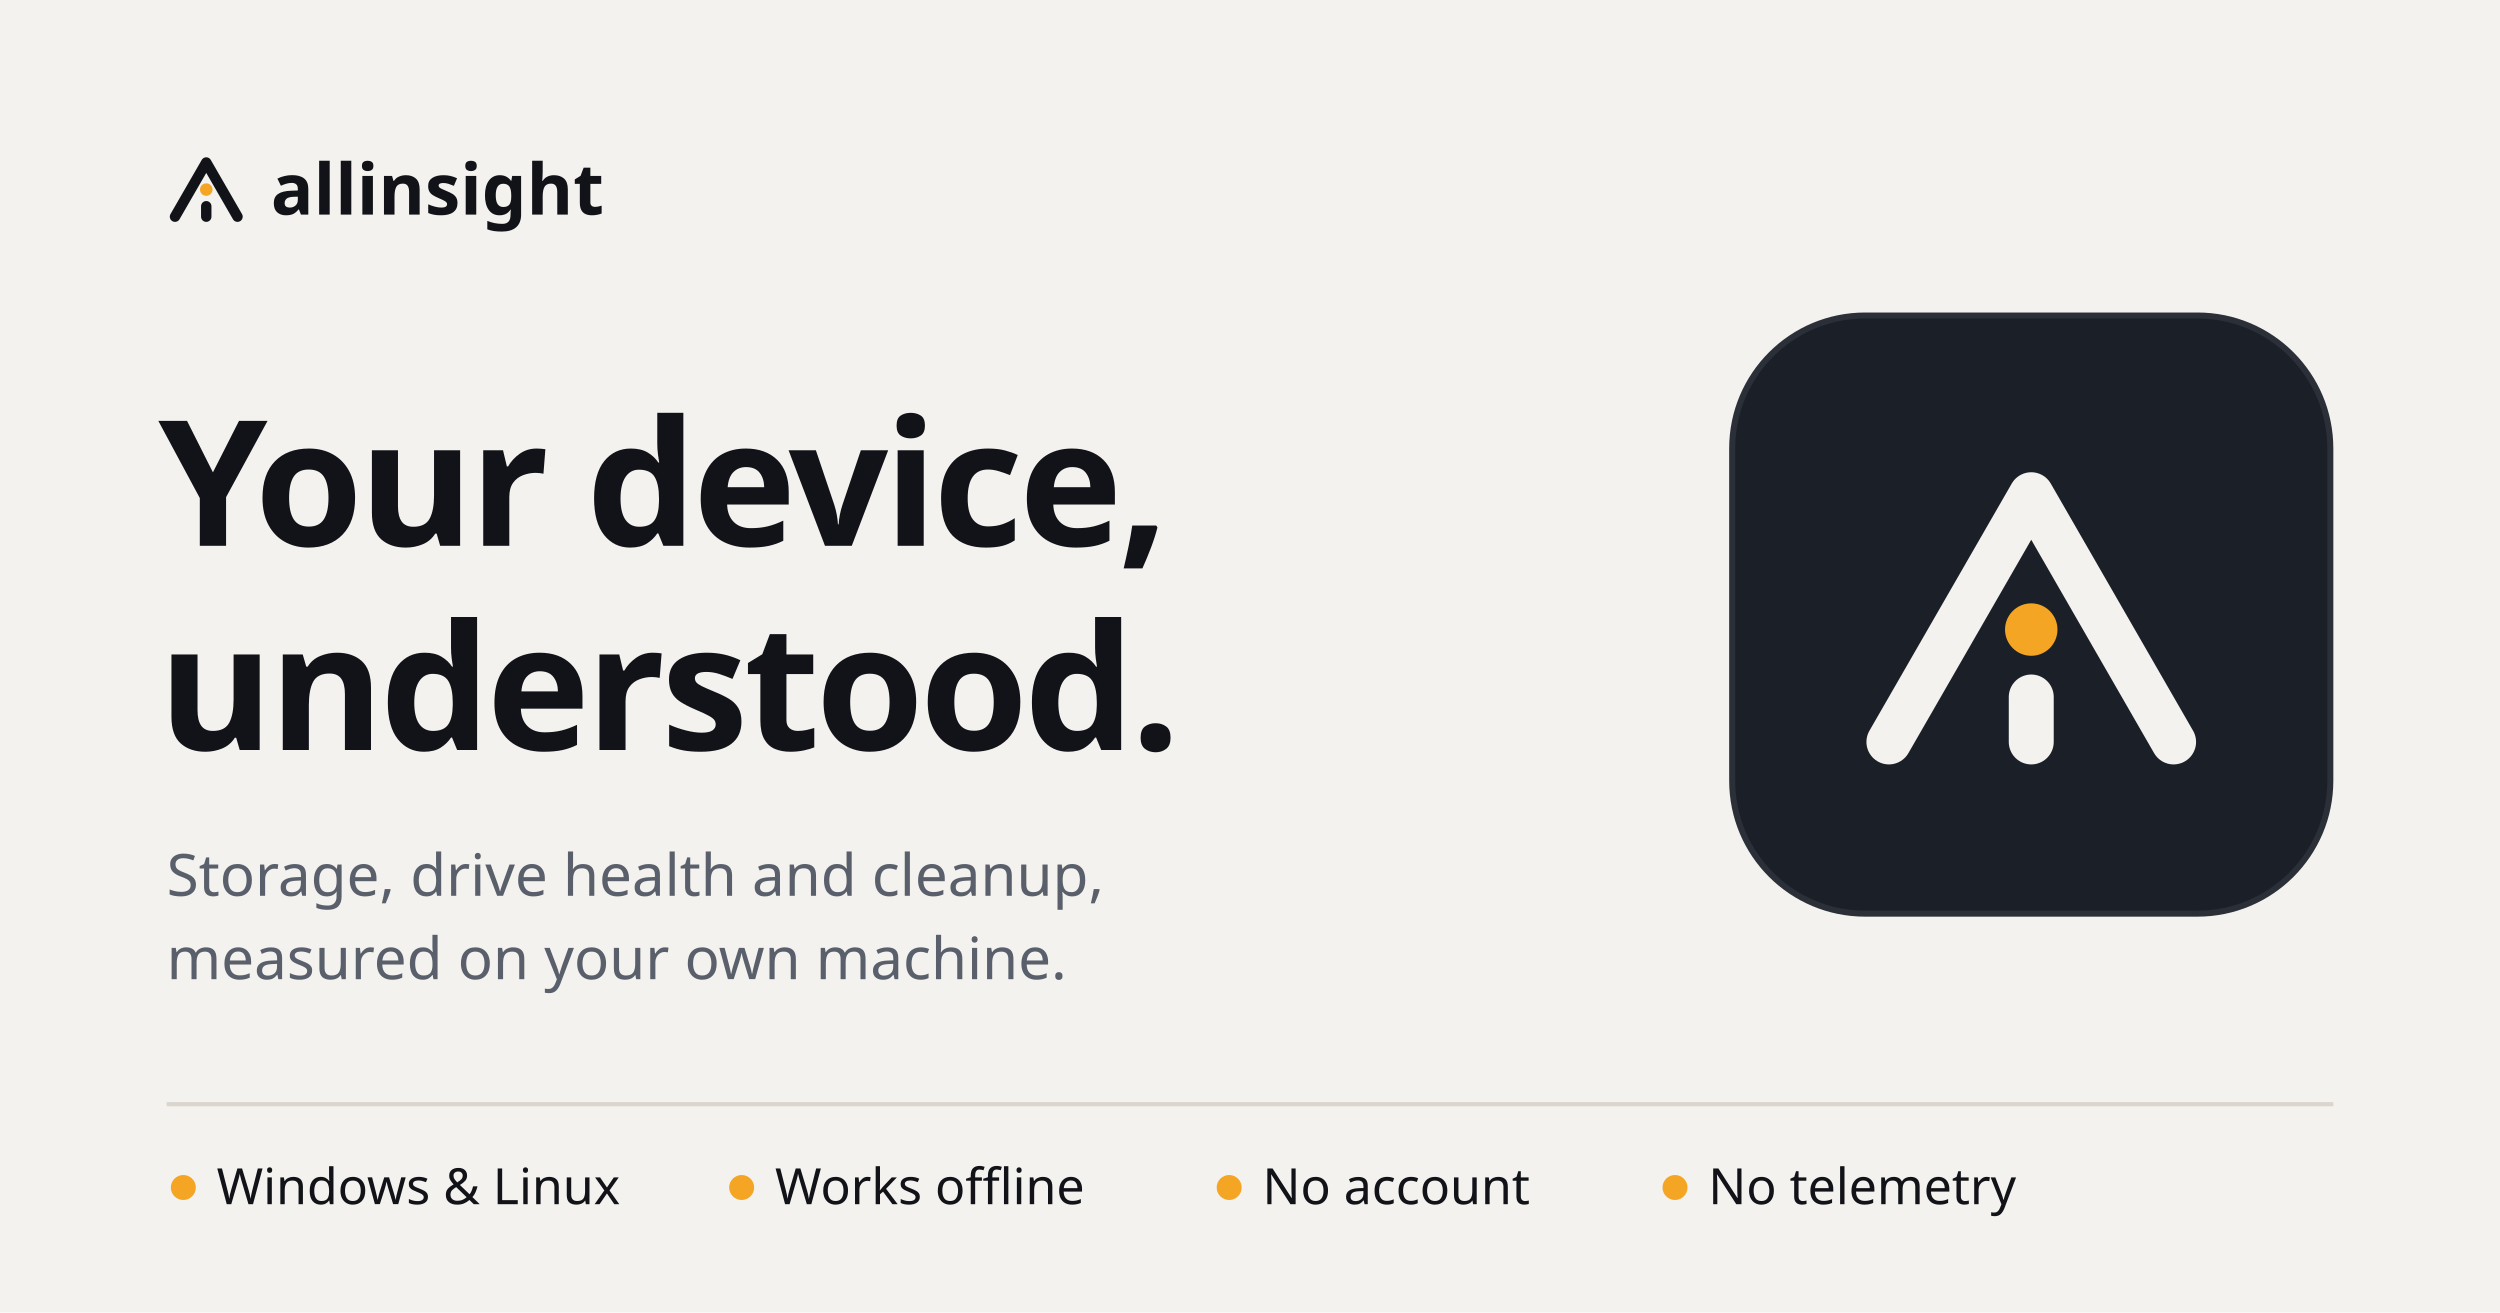
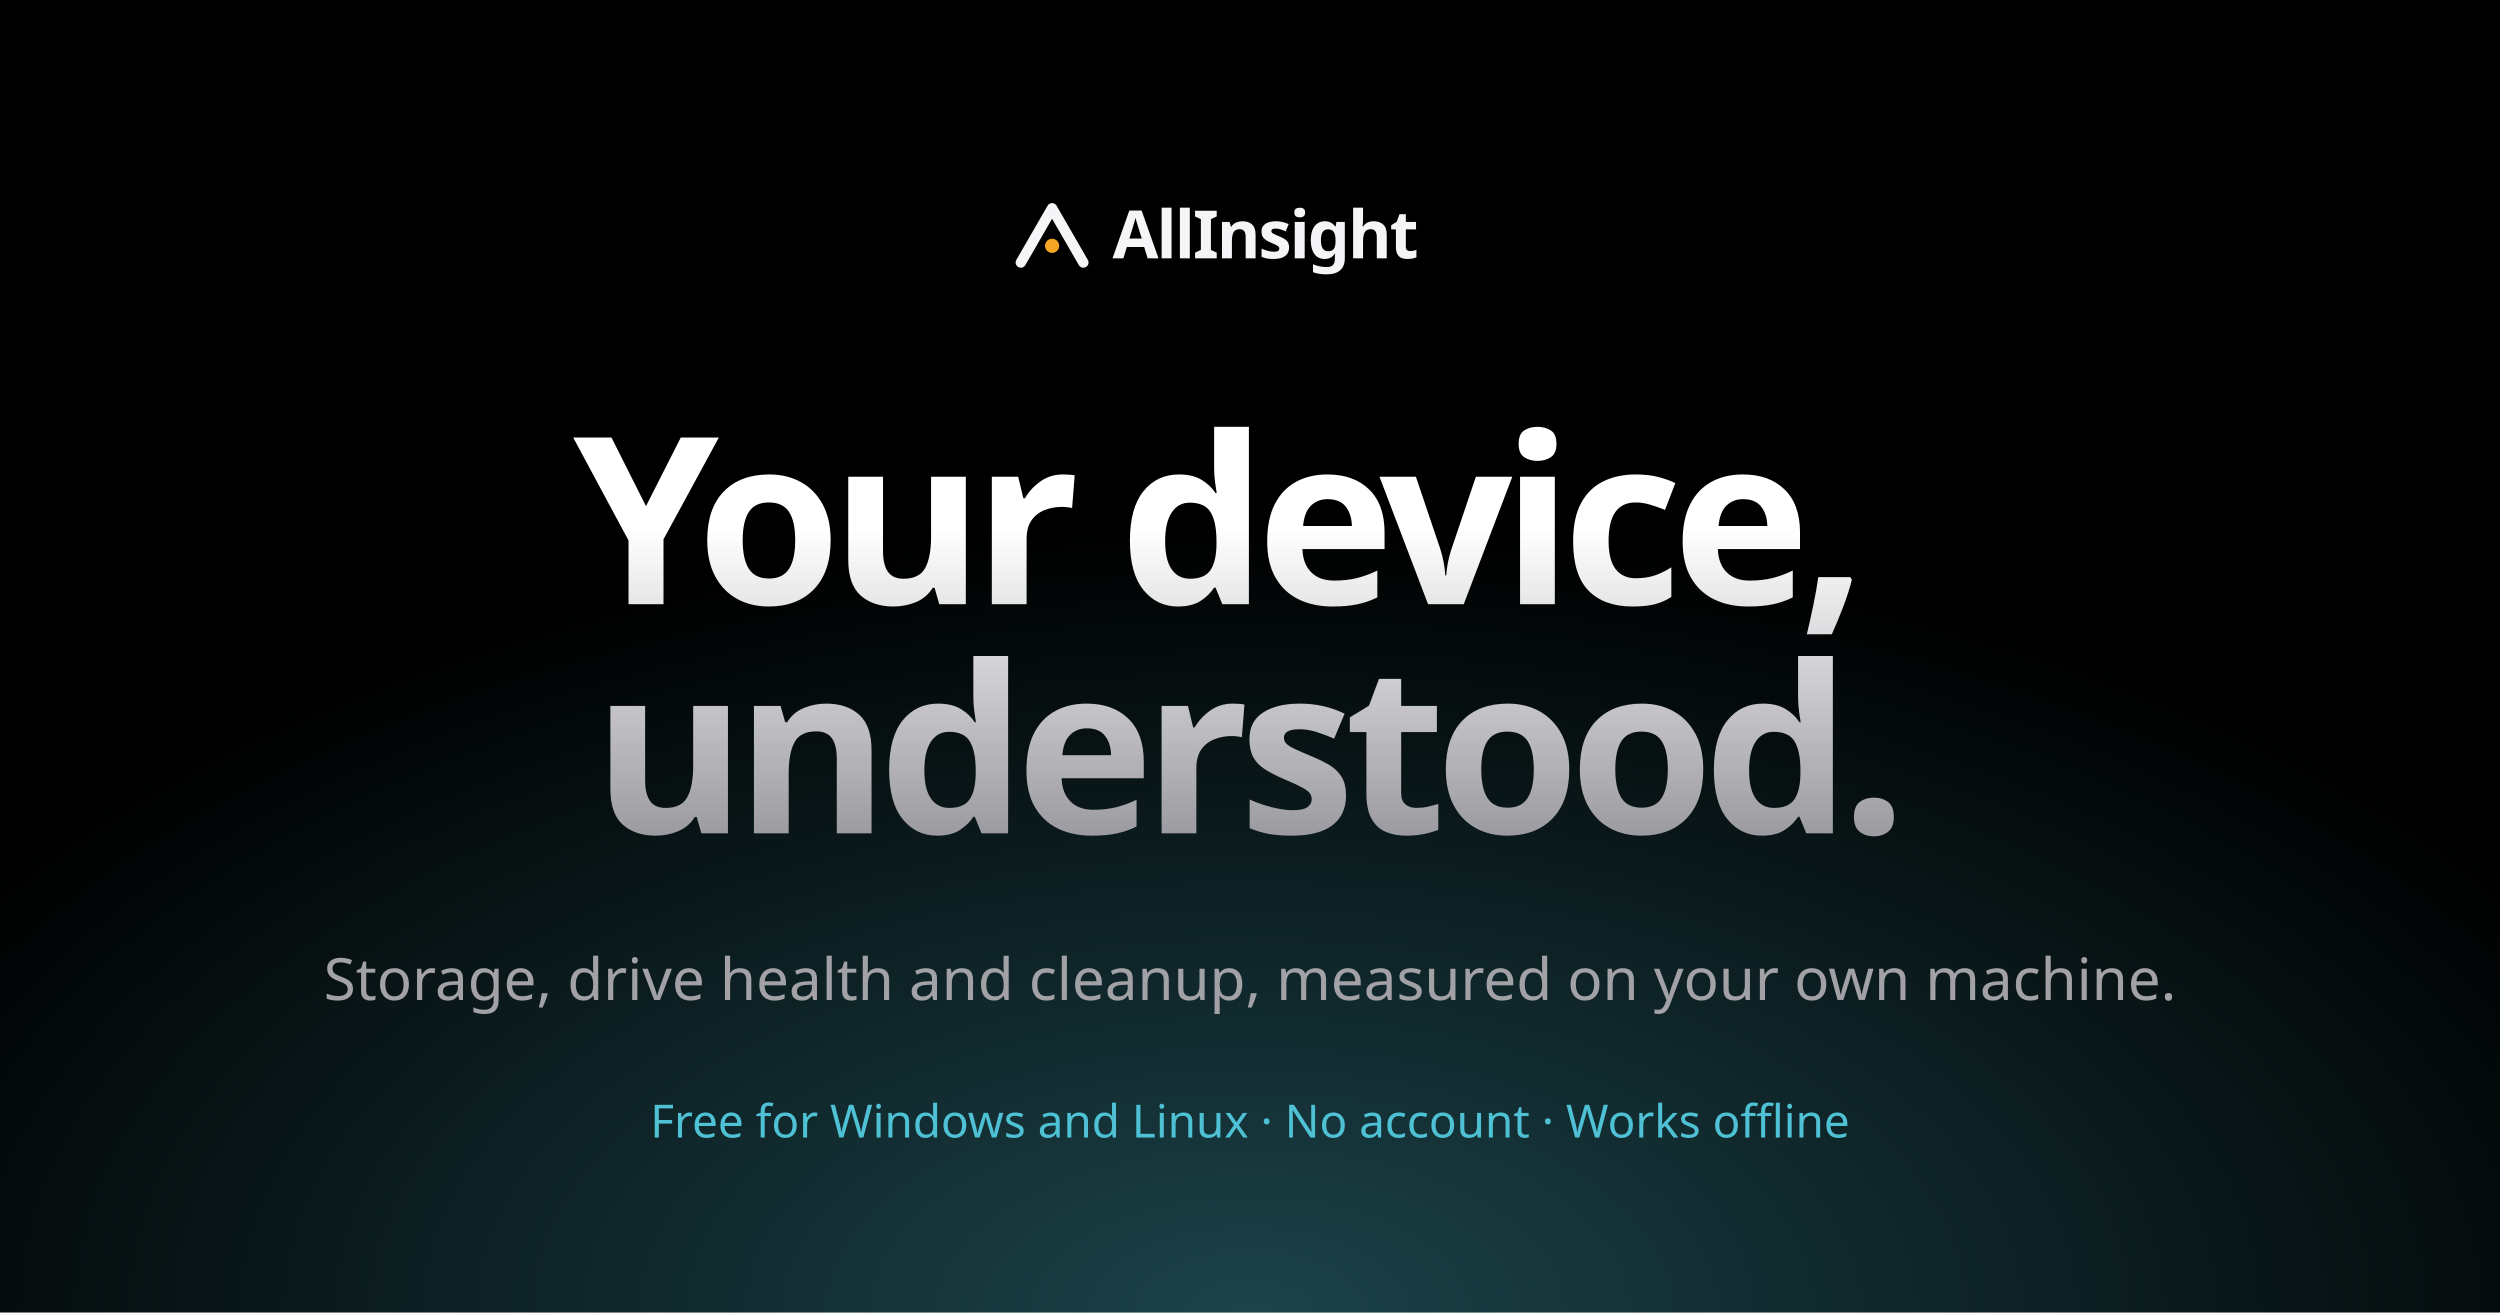
<svg xmlns="http://www.w3.org/2000/svg" viewBox="0 0 1200 630" width="1200" height="630">
-   <rect width="1200" height="630" fill="#F4F2EE" />
-   <g transform="translate(80 70)">
-     <path d="M4 34 L19 8 L34 34" fill="none" stroke="#111318" stroke-width="5" stroke-linecap="round" stroke-linejoin="round" />
-     <line x1="19" y1="29" x2="19" y2="34" stroke="#111318" stroke-width="5" stroke-linecap="round" />
-     <circle cx="19" cy="21" r="3" fill="#F5A524" />
-     <text x="50" y="33" font-family="Sora" font-size="34" font-weight="600" fill="#111318">allinsight</text>
+   <defs>
+     <linearGradient id="shine" x1="0" y1="0" x2="0" y2="1">
+       <stop offset="0.25" stop-color="#ffffff" />
+       <stop offset="1" stop-color="#9a9aa0" />
+     </linearGradient>
+     <radialGradient id="glow" cx="0.5" cy="1" r="0.6">
+       <stop offset="0" stop-color="#4fc1d4" stop-opacity="0.35" />
+       <stop offset="1" stop-color="#4fc1d4" stop-opacity="0" />
+     </radialGradient>
+   </defs>
+   <rect width="1200" height="630" fill="#000" />
+   <rect width="1200" height="630" fill="url(#glow)" />
+   <g transform="translate(486 92)">
+     <path d="M4 34 L19 8 L34 34" fill="none" stroke="#f5f5f7" stroke-width="5" stroke-linecap="round" stroke-linejoin="round" />
+     <circle cx="19" cy="26" r="3.4" fill="#f5a524" />
+     <text x="48" y="32" font-family="Instrument Sans" font-size="32" font-weight="600" font-stretch="95%" letter-spacing="-1" fill="#f5f5f7">AllInsight</text>
  </g>
-   <text font-family="Sora" font-weight="600" font-size="84" fill="#111318" letter-spacing="-2">
-     <tspan x="76" y="262">Your device,</tspan>
-     <tspan x="76" y="360">understood.</tspan>
+   <text text-anchor="middle" font-family="Instrument Sans" font-weight="600" font-stretch="88%" font-size="112" letter-spacing="-5" fill="url(#shine)">
+     <tspan x="600" y="290">Your device,</tspan>
+     <tspan x="600" y="400">understood.</tspan>
  </text>
-   <text font-family="Sora" font-weight="400" font-size="28" fill="#5A606B">
-     <tspan x="80" y="430">Storage, drive health and cleanup,</tspan>
-     <tspan x="80" y="470">measured on your own machine.</tspan>
-   </text>
-   <line x1="80" y1="530" x2="1120" y2="530" stroke="#DAD6CE" stroke-width="2" />
-   <g font-family="Sora" font-size="24" fill="#111318">
-     <circle cx="88" cy="570" r="6" fill="#F5A524" />
-     <text x="104" y="578">Windows &amp; Linux</text>
-     <circle cx="356" cy="570" r="6" fill="#F5A524" />
-     <text x="372" y="578">Works offline</text>
-     <circle cx="590" cy="570" r="6" fill="#F5A524" />
-     <text x="606" y="578">No account</text>
-     <circle cx="804" cy="570" r="6" fill="#F5A524" />
-     <text x="820" y="578">No telemetry</text>
-   </g>
-   <g transform="translate(830 150) scale(2.9)">
-     <rect x="0.5" y="0.5" width="99" height="99" rx="22" fill="#1B1F27" stroke="#2A2F38" stroke-width="1" />
-     <g transform="translate(19 19) scale(0.62)">
-       <path d="M12 84 L50 18 L88 84" fill="none" stroke="#F4F2EE" stroke-width="12" stroke-linecap="round" stroke-linejoin="round" />
-       <line x1="50" y1="72" x2="50" y2="84" stroke="#F4F2EE" stroke-width="12" stroke-linecap="round" />
-       <circle cx="50" cy="54" r="7" fill="#F5A524" />
-     </g>
-   </g>
+   <text x="600" y="480" text-anchor="middle" font-family="Instrument Sans" font-size="28" fill="#a1a1a6">Storage, drive health and cleanup, measured on your own machine.</text>
+   <text x="600" y="546" text-anchor="middle" font-family="Instrument Sans" font-size="22" font-weight="500" fill="#4fc1d4">Free for Windows and Linux · No account · Works offline</text>
</svg>
